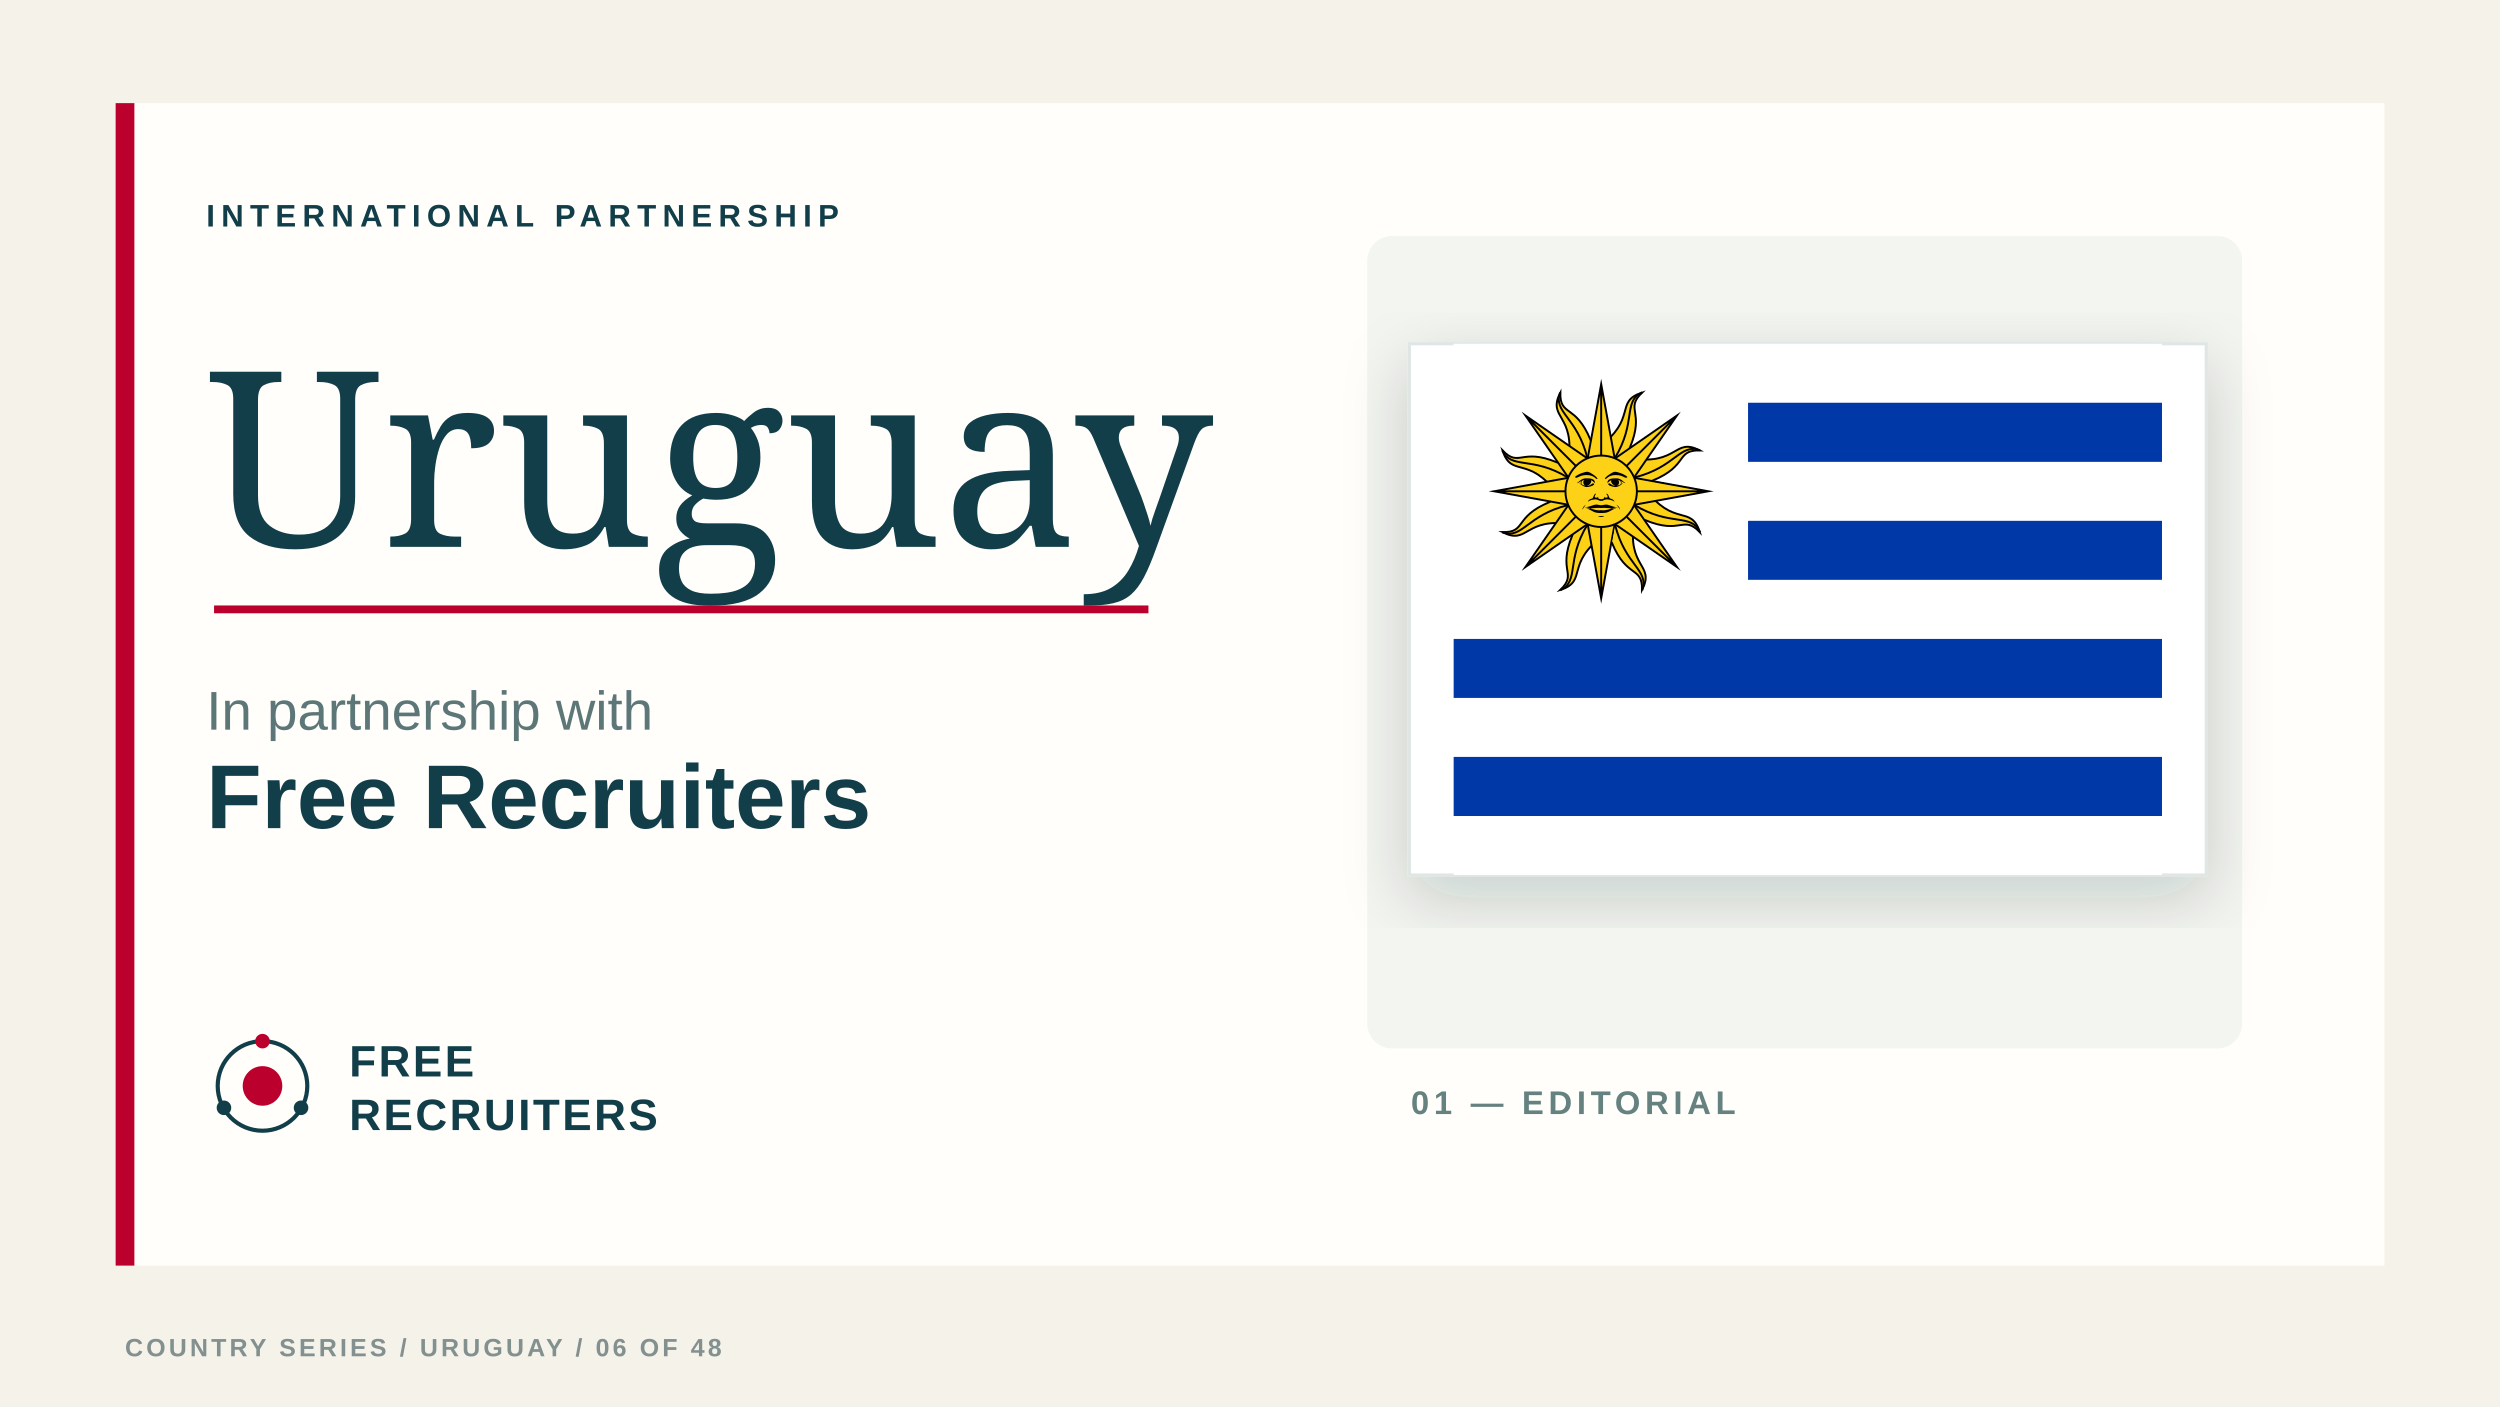
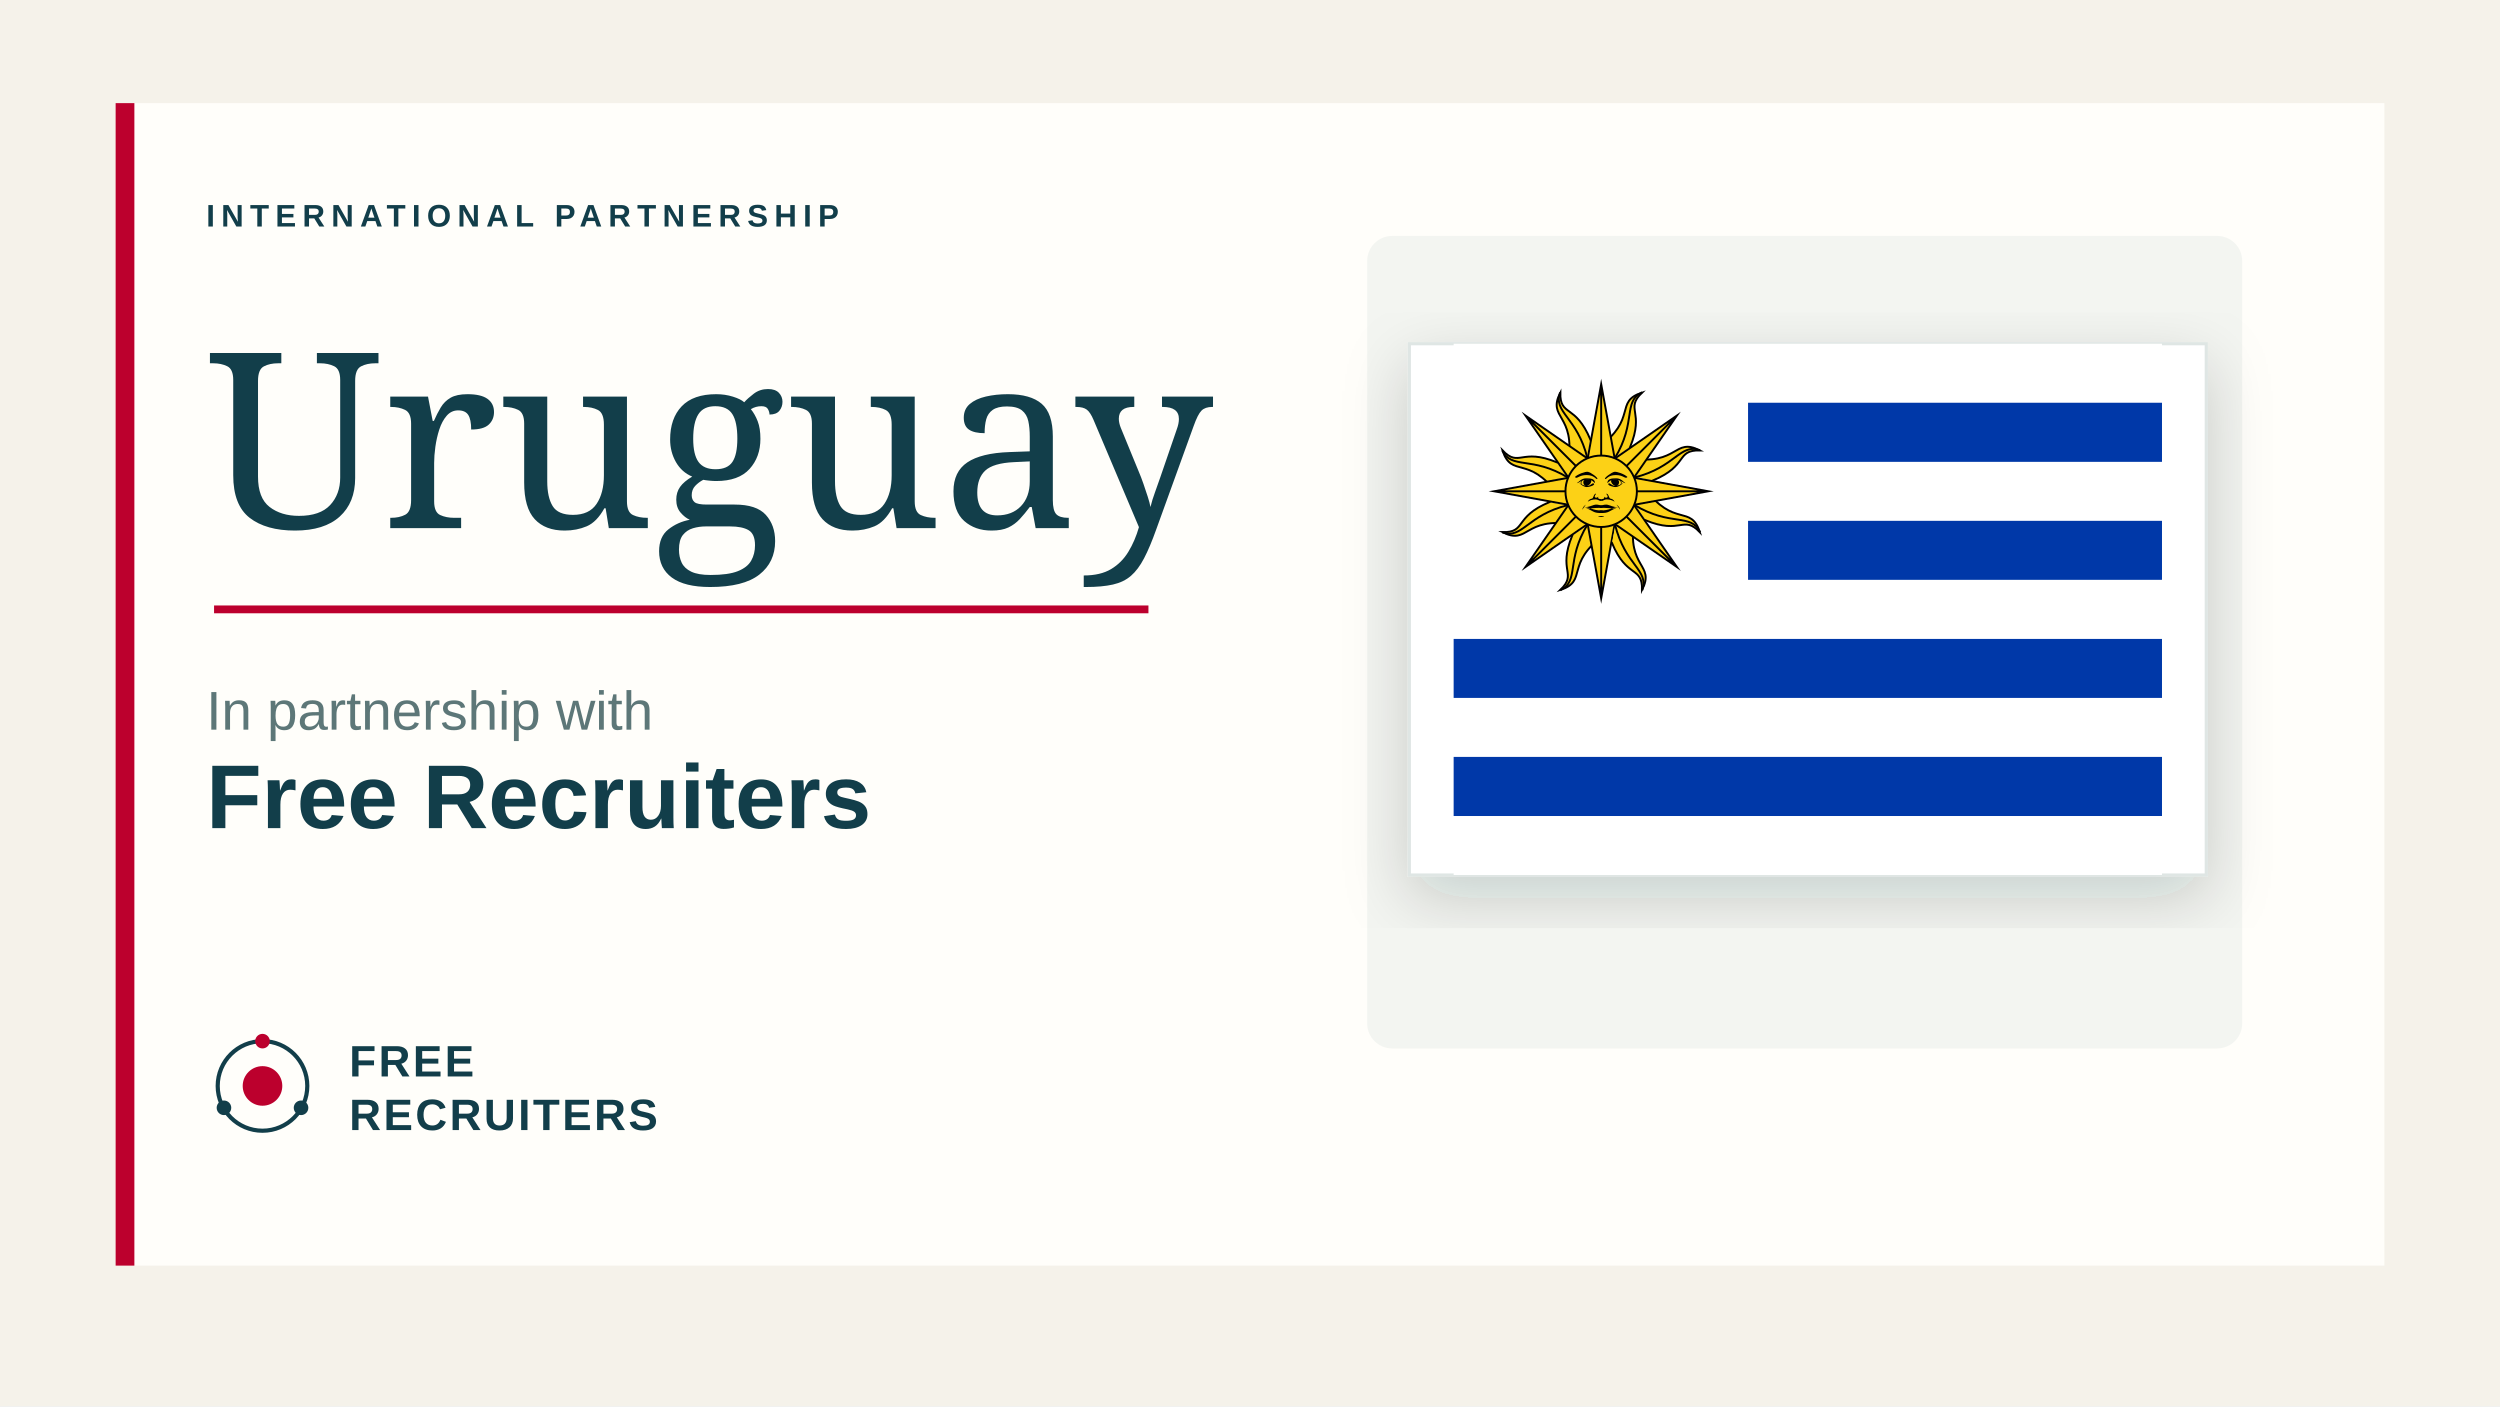
<svg xmlns="http://www.w3.org/2000/svg" xmlns:xlink="http://www.w3.org/1999/xlink" width="1600" height="900" viewBox="0 0 1600 900" role="img" aria-label="Uruguay in partnership with Free Recruiters — Editorial">
  <defs>
    <filter id="shadow">
      <feDropShadow dx="0" dy="14" stdDeviation="20" flood-color="#081F29" flood-opacity=".18" />
    </filter>
    <linearGradient id="sky" x2="1" y2="1">
      <stop stop-color="#d9f2f0" />
      <stop offset="1" stop-color="#eef4ff" />
    </linearGradient>
  </defs>
  <rect width="1600" height="900" fill="#F5F2EA" />
  <rect x="74" y="66" width="1452" height="744" fill="#FFFEFA" />
  <rect x="74" y="66" width="12" height="744" fill="#BC002D" />
  <text x="132" y="145" text-anchor="start" font-family="Arial, sans-serif" font-size="20" font-weight="700" letter-spacing="4" fill="#123E4A">INTERNATIONAL PARTNERSHIP</text>
-   <text x="132" y="350" text-anchor="start" font-family="Georgia,serif" font-size="157" font-weight="400" letter-spacing="0" fill="#123E4A">Uruguay</text>
+   <text x="132" y="338" text-anchor="start" font-family="Georgia,serif" font-size="157" font-weight="400" letter-spacing="0" fill="#123E4A">Uruguay</text>
  <path d="M137 390H735" stroke="#BC002D" stroke-width="5" />
  <text x="132" y="467" text-anchor="start" font-family="Arial, sans-serif" font-size="35" font-weight="400" letter-spacing="0" fill="#5D7778">In partnership with</text>
  <text x="132" y="530" text-anchor="start" font-family="Arial, sans-serif" font-size="58" font-weight="700" letter-spacing="0" fill="#123E4A">Free Recruiters</text>
  <g transform="translate(132 659) scale(0.666667)">
    <circle cx="54" cy="54" r="43" fill="none" stroke="#123E4A" stroke-width="4" />
    <circle cx="54" cy="54" r="19" fill="#BC002D" />
    <circle cx="54" cy="11" r="7" fill="#BC002D" />
    <circle cx="91" cy="75" r="7" fill="#123E4A" />
    <circle cx="17" cy="75" r="7" fill="#123E4A" />
  </g>
  <g font-family="Arial, sans-serif" font-weight="800" fill="#123E4A">
    <text x="223.52" y="688.92" font-size="28.16" letter-spacing="1.6">FREE</text>
    <text x="223.52" y="723.24" font-size="28.16" letter-spacing="1.6">RECRUITERS</text>
  </g>
  <rect x="875" y="151" width="560" height="520" rx="16" fill="#F3F5F1" />
  <g filter="url(#shadow)">
    <rect x="902" y="220" width="510" height="340" fill="#fff" stroke="#dfe6e4" stroke-width="2" />
    <svg id="flag-icons-uy" viewBox="0 0 640 480" x="902" y="220" width="510" height="340" preserveAspectRatio="xMidYMid meet">
      <path fill="#fff" d="M0 0h640v480H0z" />
      <path fill="#0038a8" d="M266 53.3h374v53.4H266zm0 106.7h374v53.3H266zM0 266.7h640V320H0zm0 106.6h640v53.4H0z" />
      <g fill="#fcd116" stroke="#000" stroke-miterlimit="20" stroke-width=".6" transform="translate(133.3 133.3)scale(2.93333)">
        <g id="uy-c">
          <g id="uy-b">
            <g id="uy-a">
              <path stroke-linecap="square" d="m-2 8.9 3 4.5c-12.4 9-4.9 14.2-13.6 17 5.4-5.2-.9-5.7 3.7-16.8" />
              <path fill="none" d="M-4.2 10.2c-6.8 11.2-2.4 17.4-8.4 20.3" />
              <path d="M0 0h6L0 33-6 0h6v33" />
            </g>
            <use xlink:href="#uy-a" width="100%" height="100%" transform="rotate(45)" />
          </g>
          <use xlink:href="#uy-b" width="100%" height="100%" transform="rotate(90)" />
        </g>
        <use xlink:href="#uy-c" width="100%" height="100%" transform="scale(-1)" />
        <circle r="11" />
      </g>
      <g transform="translate(133.3 133.3)scale(.29333)">
        <g id="uy-d">
          <path d="M81-44c-7 8-11-6-36-6S16-35 12-38s21-21 29-22 31 7 40 16m-29 9c7 6 1 19-6 19S26-28 32-36" />
          <path d="M19-26c1-12 11-14 27-14s23 12 29 15c-7 0-13-10-29-10s-16 0-27 10m3 2c4-6 9 6 20 6s17-3 24-8-10 12-21 12-26-6-23-10" />
          <path d="M56-17c13-7 5-17 0-19 2 2 10 12 0 19M0 43c6 0 8-2 16-2s27 11 38 7c-23 9-14 3-54 3h-5m63 6c-4-7-3-5-11-16 8 6 10 9 11 16M0 67c25 0 21-5 54-19-24 3-29 11-54 11h-5m5-29c7 0 9-5 17-5s19 3 24 7c1 1-3-8-11-9S25 9 16 7c0 4 3 3 4 9 0 5-9 5-11 0 2 8-4 8-9 8" />
        </g>
        <use xlink:href="#uy-d" width="100%" height="100%" transform="scale(-1 1)" />
        <path d="M0 76c-5 0-18 3 0 3s5-3 0-3" />
      </g>
    </svg>
  </g>
-   <text x="903" y="713" text-anchor="start" font-family="Arial, sans-serif" font-size="21" font-weight="700" letter-spacing="3" fill="#658280">01 — EDITORIAL</text>
-   <text x="80" y="868" text-anchor="start" font-family="Arial, sans-serif" font-size="16" font-weight="700" letter-spacing="2" fill="#82908F">COUNTRY SERIES  /  URUGUAY  /  06 OF 48</text>
</svg>
